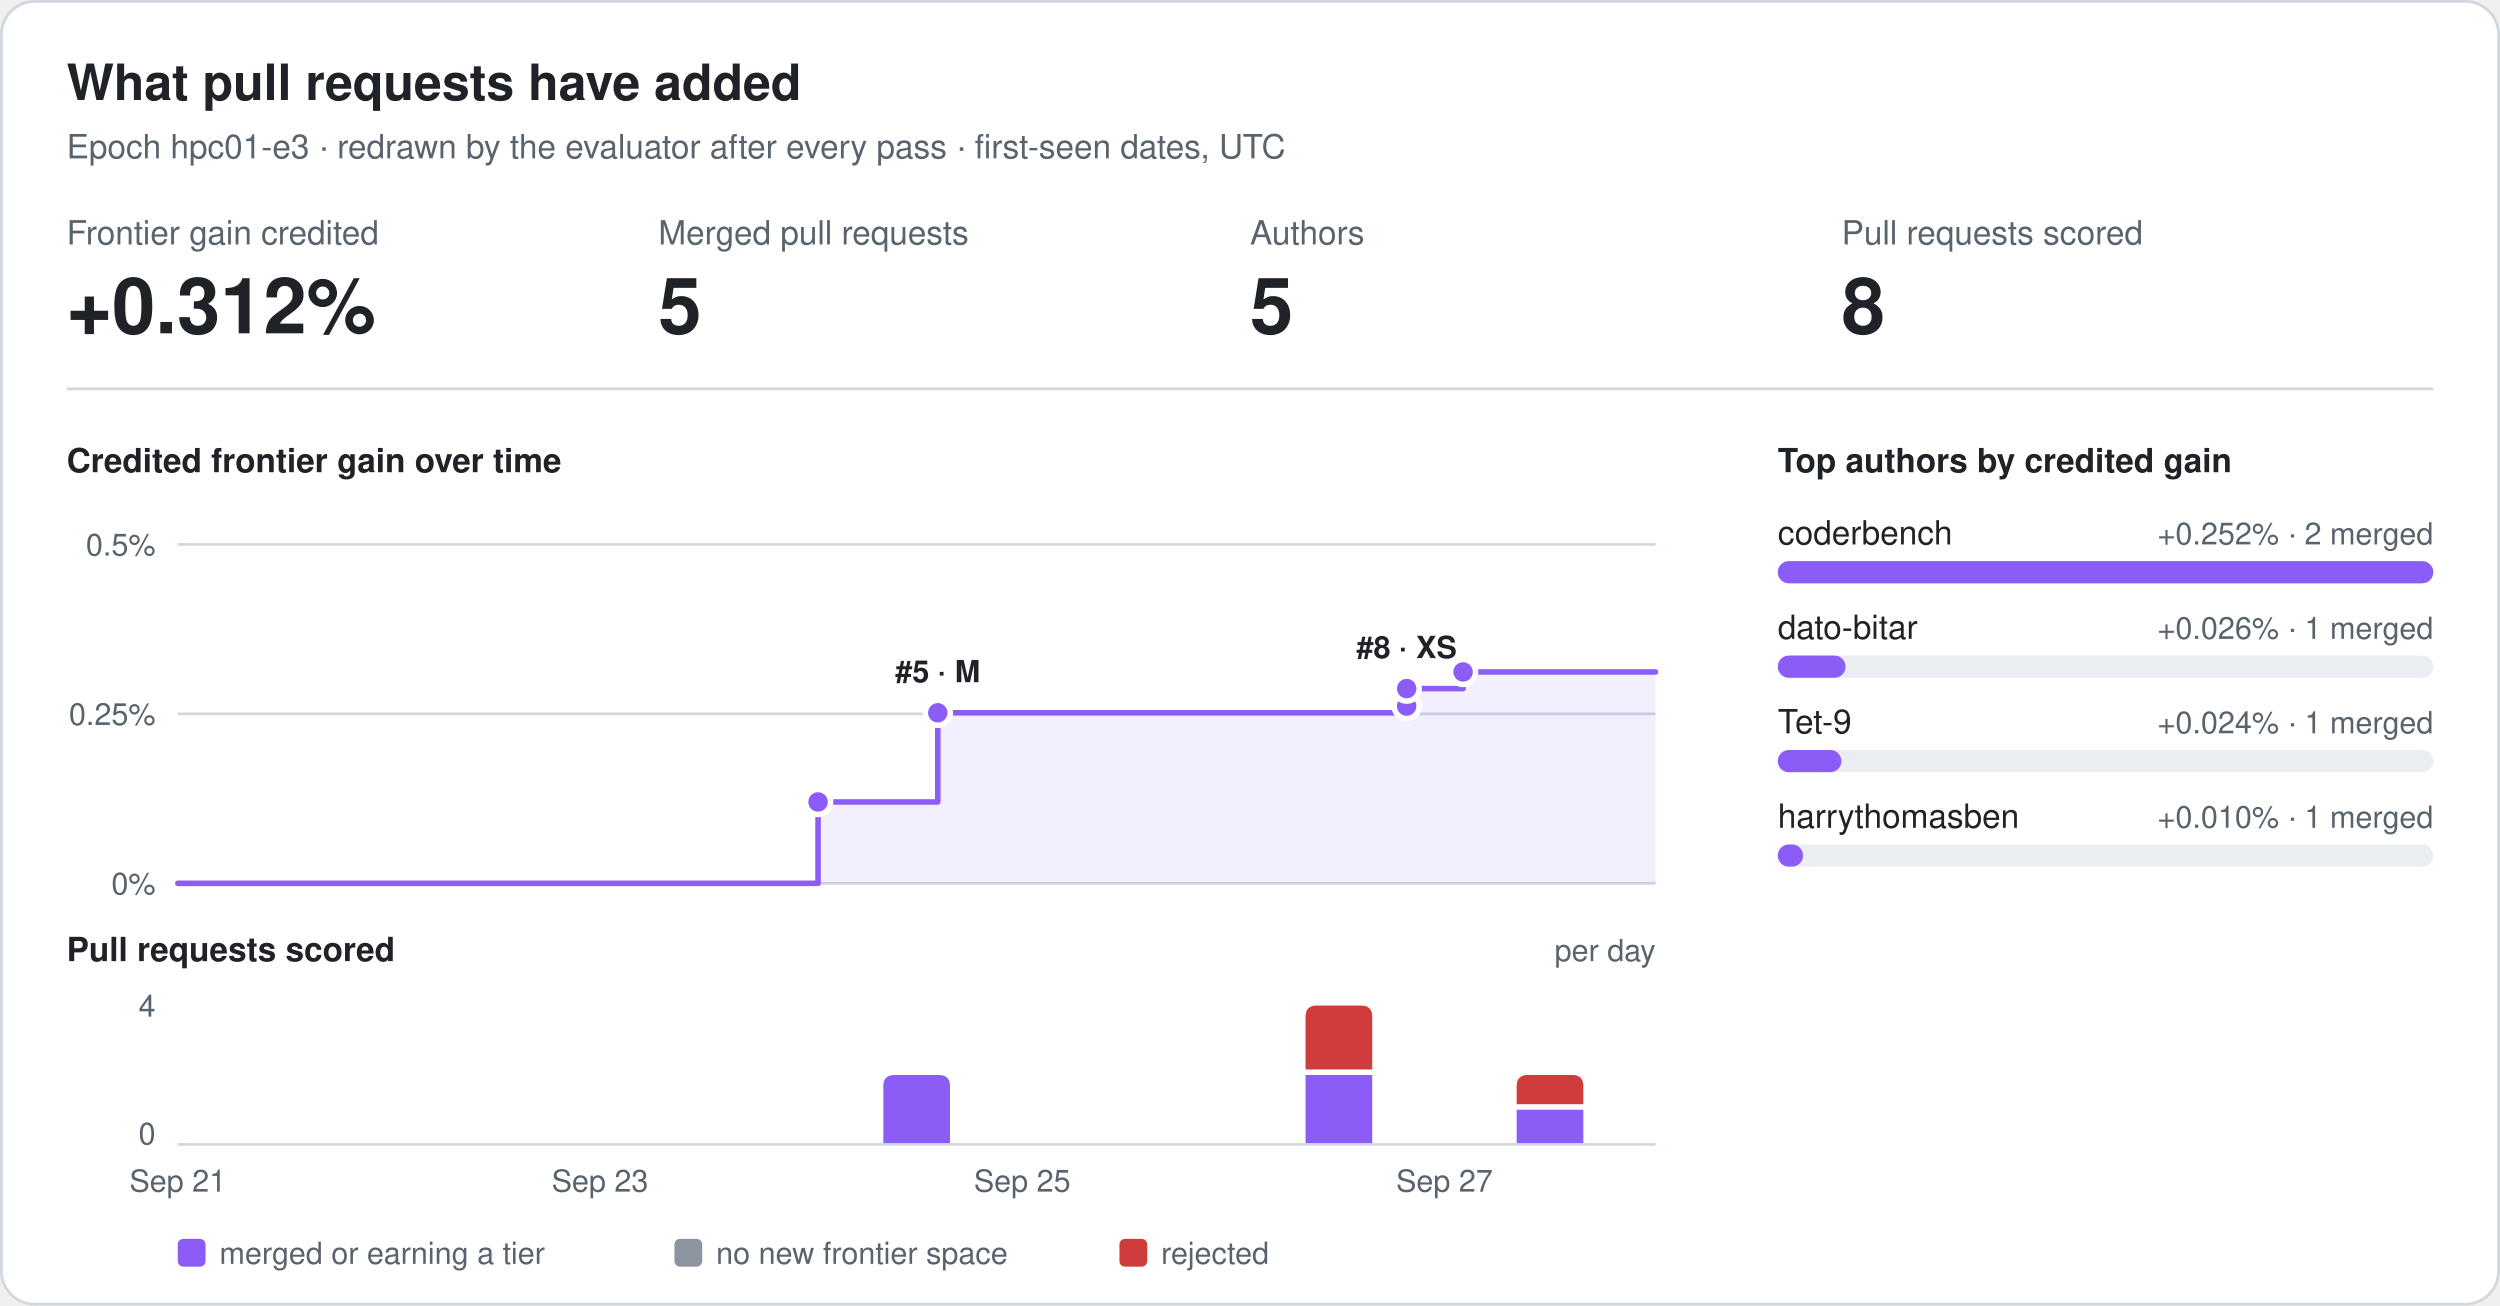
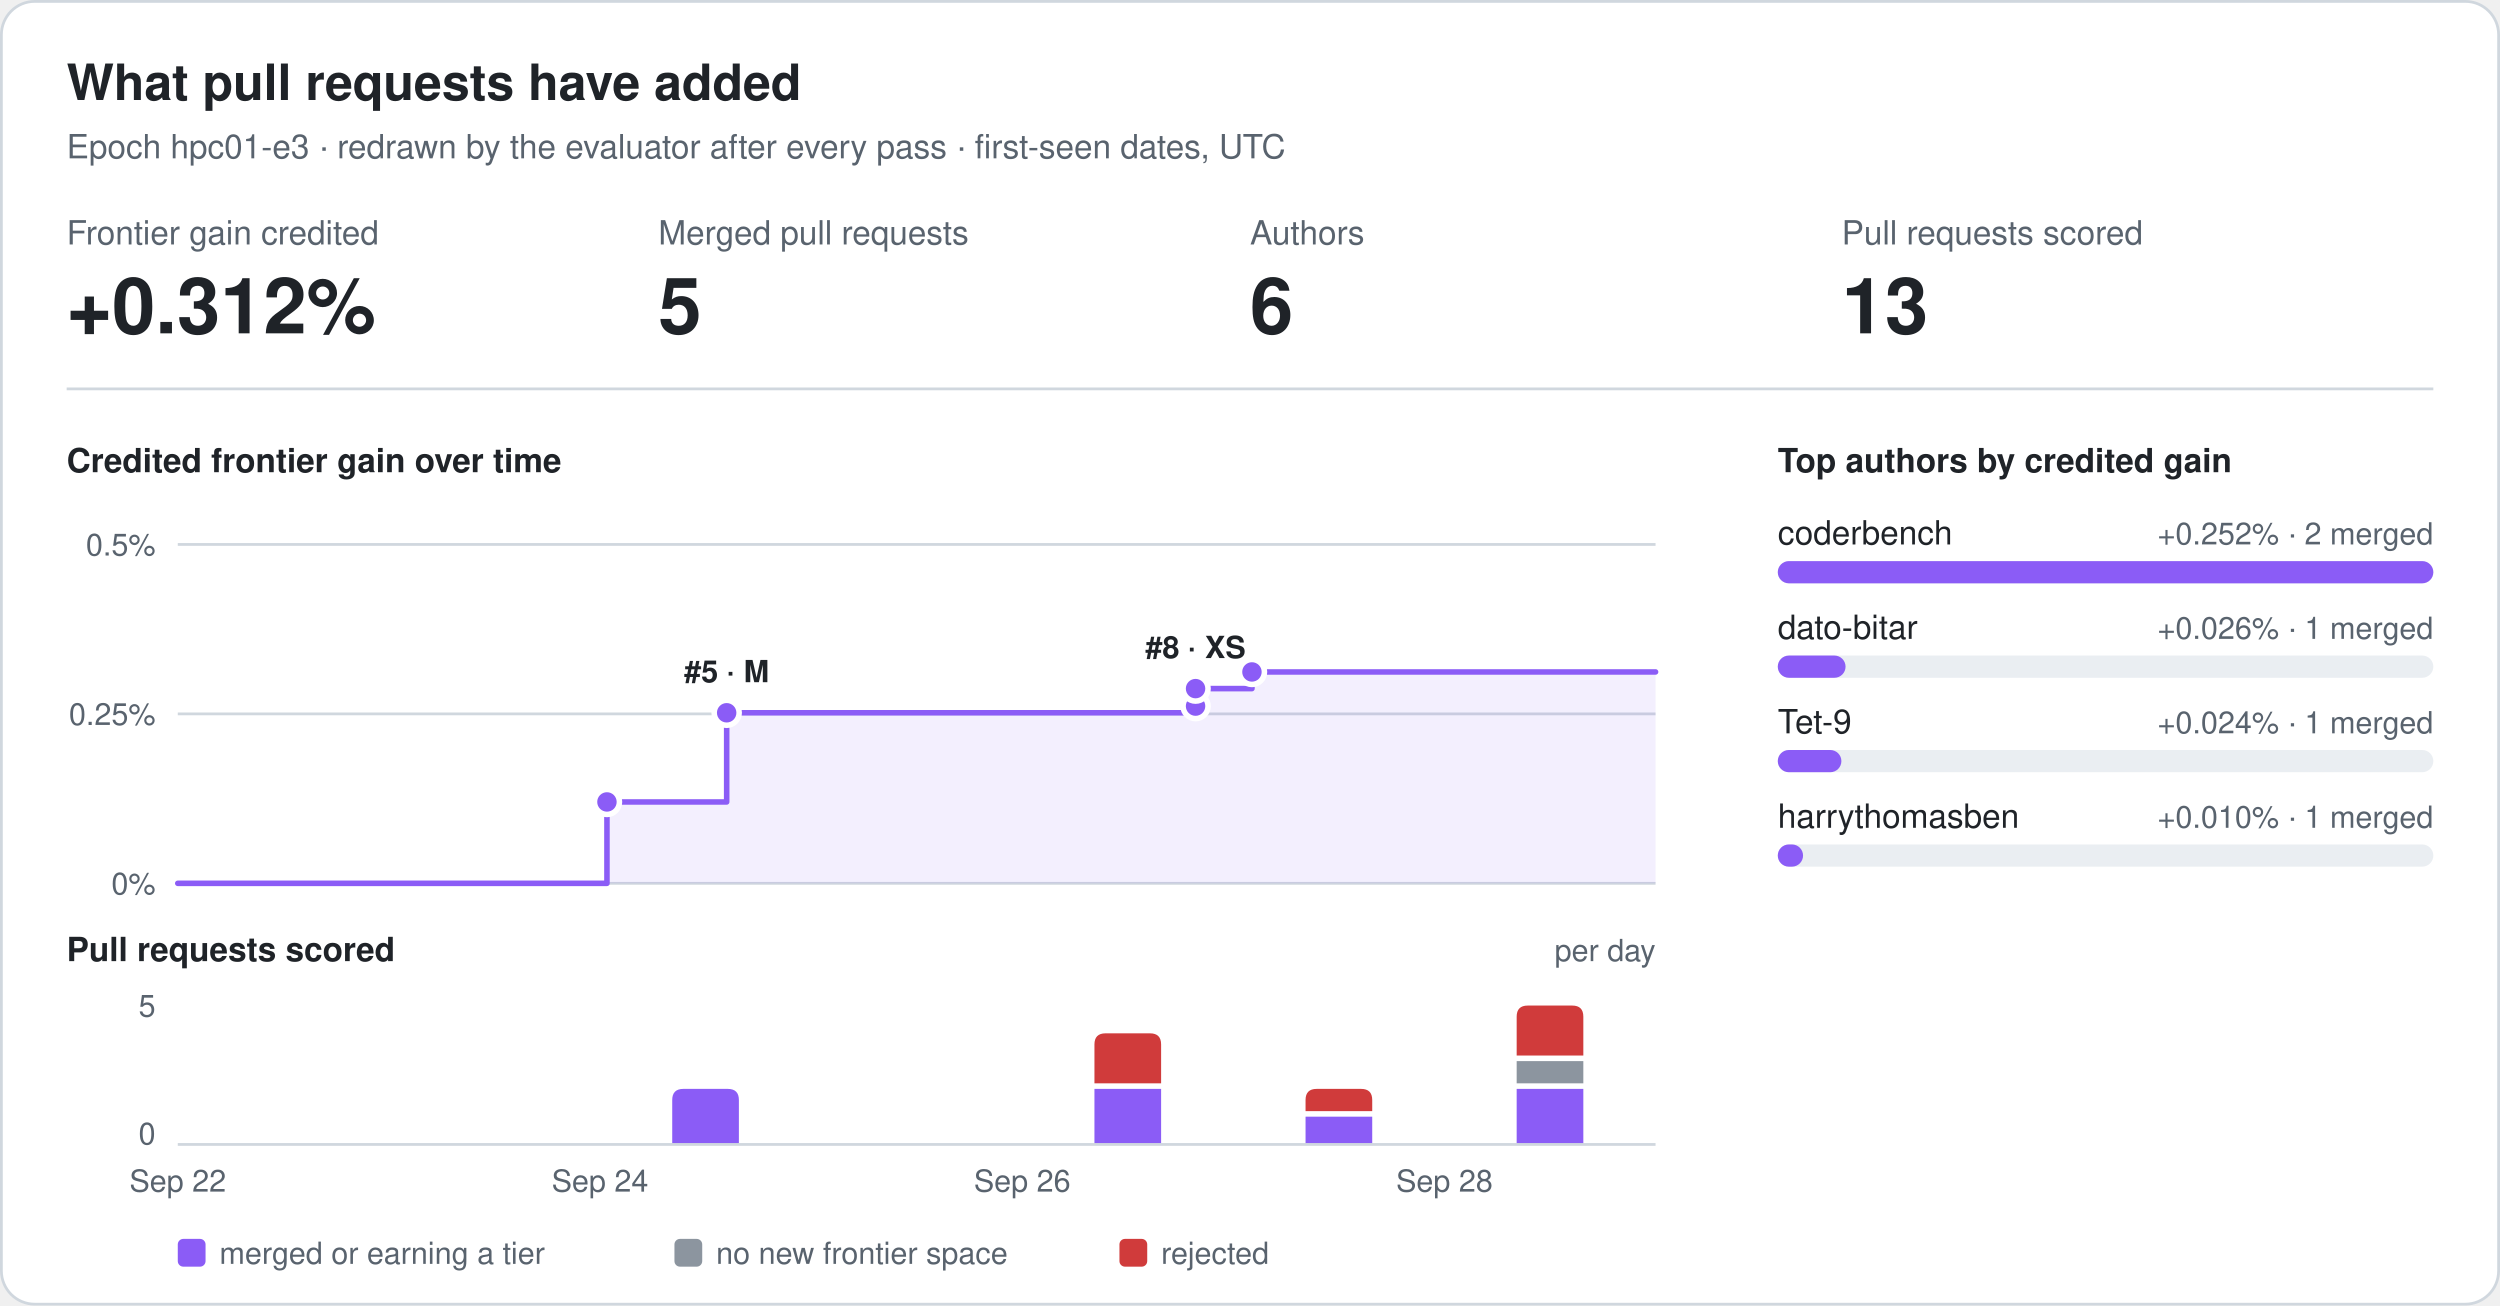
- <svg xmlns="http://www.w3.org/2000/svg" width="900" height="470" viewBox="0 0 900 470" font-family="-apple-system,BlinkMacSystemFont,'Segoe UI',Helvetica,Arial,sans-serif" role="img" aria-label="Frontier gain credited to merged pull requests: +0.312% from 5 merges, 8 pull requests scored">
+ <svg xmlns="http://www.w3.org/2000/svg" width="900" height="470" viewBox="0 0 900 470" font-family="-apple-system,BlinkMacSystemFont,'Segoe UI',Helvetica,Arial,sans-serif" role="img" aria-label="Frontier gain credited to merged pull requests: +0.312% from 5 merges, 13 pull requests scored">
  <style>
.bg{fill:#ffffff;stroke:#d0d7de}.t{fill:#1f2328}.m{fill:#59636e}.rule{stroke:#d0d7de}.ring{stroke:#ffffff}
.acc{fill:#8b5cf6}.accl{stroke:#8b5cf6}.wash{fill:#8b5cf6;fill-opacity:.1}.gry{fill:#8c959f}.rej{fill:#d03b3b}.track{fill:#eaeef2}.tk{stroke:#1f2328}
@media (prefers-color-scheme: dark){
.bg{fill:#0d1117;stroke:#30363d}.t{fill:#e6edf3}.m{fill:#9198a1}.rule{stroke:#30363d}.ring{stroke:#0d1117}
.acc{fill:#9a75f8}.accl{stroke:#9a75f8}.wash{fill:#9a75f8;fill-opacity:.14}.gry{fill:#9198a1}.rej{fill:#e5534b}.track{fill:#21262d}.tk{stroke:#e6edf3}}
</style>
  <rect class="bg" x="0.5" y="0.5" width="899" height="469" rx="12" />
  <text x="24.0" y="36.0" class="t" font-size="18" font-weight="600" text-anchor="start">What pull requests have added</text>
  <text x="24.0" y="57.0" class="m" font-size="12" font-weight="400" text-anchor="start">Epoch hpc01-e3 · redrawn by the evaluator after every pass · first-seen dates, UTC</text>
  <text x="24.0" y="88.0" class="m" font-size="12" font-weight="400" text-anchor="start">Frontier gain credited</text>
  <text x="24.0" y="120.0" class="t" font-size="28" font-weight="600" text-anchor="start">+0.312%</text>
  <text x="237.0" y="88.0" class="m" font-size="12" font-weight="400" text-anchor="start">Merged pull requests</text>
  <text x="237.0" y="120.0" class="t" font-size="28" font-weight="600" text-anchor="start">5</text>
  <text x="450.0" y="88.0" class="m" font-size="12" font-weight="400" text-anchor="start">Authors</text>
-   <text x="450.0" y="120.0" class="t" font-size="28" font-weight="600" text-anchor="start">5</text>
+   <text x="450.0" y="120.0" class="t" font-size="28" font-weight="600" text-anchor="start">6</text>
  <text x="663.0" y="88.0" class="m" font-size="12" font-weight="400" text-anchor="start">Pull requests scored</text>
-   <text x="663.0" y="120.0" class="t" font-size="28" font-weight="600" text-anchor="start">8</text>
+   <text x="663.0" y="120.0" class="t" font-size="28" font-weight="600" text-anchor="start">13</text>
  <line class="rule" x1="24" x2="876" y1="140" y2="140" stroke-width="1" />
  <text x="24.0" y="170.0" class="t" font-size="12" font-weight="600" text-anchor="start">Credited frontier gain over time</text>
  <text x="24.0" y="346.0" class="t" font-size="12" font-weight="600" text-anchor="start">Pull requests scored</text>
  <line class="rule" x1="64" x2="596" y1="318.0" y2="318.0" stroke-width="1" />
  <text x="56.0" y="322.0" class="m" font-size="11" font-weight="400" text-anchor="end">0%</text>
  <line class="rule" x1="64" x2="596" y1="257.0" y2="257.0" stroke-width="1" />
  <text x="56.0" y="261.0" class="m" font-size="11" font-weight="400" text-anchor="end">0.25%</text>
  <line class="rule" x1="64" x2="596" y1="196.0" y2="196.0" stroke-width="1" />
  <text x="56.0" y="200.0" class="m" font-size="11" font-weight="400" text-anchor="end">0.5%</text>
-   <polygon class="wash" points="64.0,318.0 294.5,318.0 294.5,288.7 337.6,288.7 337.6,256.6 506.4,256.6 506.4,254.2 506.4,254.2 506.4,247.9 526.7,247.9 526.7,241.9 596.0,241.9 596.0,318.0" />
-   <polyline class="accl" points="64.0,318.0 294.5,318.0 294.5,288.7 337.6,288.7 337.6,256.6 506.4,256.6 506.4,254.2 506.4,254.2 506.4,247.9 526.7,247.9 526.7,241.9 596.0,241.9" fill="none" stroke-width="2" stroke-linejoin="round" stroke-linecap="round" />
-   <circle class="acc ring" cx="294.5" cy="288.7" r="4.5" stroke-width="2" />
-   <circle class="acc ring" cx="337.6" cy="256.6" r="4.5" stroke-width="2" />
-   <circle class="acc ring" cx="506.4" cy="254.2" r="4.5" stroke-width="2" />
-   <circle class="acc ring" cx="506.4" cy="247.9" r="4.5" stroke-width="2" />
-   <circle class="acc ring" cx="526.7" cy="241.9" r="4.5" stroke-width="2" />
-   <text x="337.6" y="245.6" class="t" font-size="11" font-weight="600" text-anchor="middle">#5 · M</text>
-   <text x="506.4" y="236.9" class="t" font-size="11" font-weight="600" text-anchor="middle">#8 · XS</text>
-   <path class="acc" d="M318.0,412.0V391.0Q318.0,387.0 322.0,387.0H338.0Q342.0,387.0 342.0,391.0V412.0Z" />
-   <rect class="acc" x="470.0" y="387.0" width="24.0" height="25.0" />
-   <path class="rej" d="M470.0,385.0V366.0Q470.0,362.0 474.0,362.0H490.0Q494.0,362.0 494.0,366.0V385.0Z" />
-   <rect class="acc" x="546.0" y="399.5" width="24.0" height="12.5" />
-   <path class="rej" d="M546.0,397.5V391.0Q546.0,387.0 550.0,387.0H566.0Q570.0,387.0 570.0,391.0V397.5Z" />
+   <polygon class="wash" points="64.0,318.0 218.5,318.0 218.5,288.7 261.6,288.7 261.6,256.6 430.4,256.6 430.4,254.2 430.4,254.2 430.4,247.9 450.7,247.9 450.7,241.9 596.0,241.9 596.0,318.0" />
+   <polyline class="accl" points="64.0,318.0 218.5,318.0 218.5,288.7 261.6,288.7 261.6,256.6 430.4,256.6 430.4,254.2 430.4,254.2 430.4,247.9 450.7,247.9 450.7,241.9 596.0,241.9" fill="none" stroke-width="2" stroke-linejoin="round" stroke-linecap="round" />
+   <circle class="acc ring" cx="218.5" cy="288.7" r="4.5" stroke-width="2" />
+   <circle class="acc ring" cx="261.6" cy="256.6" r="4.5" stroke-width="2" />
+   <circle class="acc ring" cx="430.4" cy="254.2" r="4.5" stroke-width="2" />
+   <circle class="acc ring" cx="430.4" cy="247.9" r="4.5" stroke-width="2" />
+   <circle class="acc ring" cx="450.7" cy="241.9" r="4.5" stroke-width="2" />
+   <text x="261.6" y="245.6" class="t" font-size="11" font-weight="600" text-anchor="middle">#5 · M</text>
+   <text x="430.4" y="236.9" class="t" font-size="11" font-weight="600" text-anchor="middle">#8 · XS</text>
+   <path class="acc" d="M242.0,412.0V396.0Q242.0,392.0 246.0,392.0H262.0Q266.0,392.0 266.0,396.0V412.0Z" />
+   <rect class="acc" x="394.0" y="392.0" width="24.0" height="20.0" />
+   <path class="rej" d="M394.0,390.0V376.0Q394.0,372.0 398.0,372.0H414.0Q418.0,372.0 418.0,376.0V390.0Z" />
+   <rect class="acc" x="470.0" y="402.0" width="24.0" height="10.0" />
+   <path class="rej" d="M470.0,400.0V396.0Q470.0,392.0 474.0,392.0H490.0Q494.0,392.0 494.0,396.0V400.0Z" />
+   <rect class="acc" x="546.0" y="392.0" width="24.0" height="20.0" />
+   <rect class="gry" x="546.0" y="382.0" width="24.0" height="8.0" />
+   <path class="rej" d="M546.0,380.0V366.0Q546.0,362.0 550.0,362.0H566.0Q570.0,362.0 570.0,366.0V380.0Z" />
  <line class="rule" x1="64" x2="596" y1="412" y2="412" stroke-width="1" />
-   <text x="56.0" y="366.0" class="m" font-size="11" font-weight="400" text-anchor="end">4</text>
+   <text x="56.0" y="366.0" class="m" font-size="11" font-weight="400" text-anchor="end">5</text>
  <text x="56.0" y="412.0" class="m" font-size="11" font-weight="400" text-anchor="end">0</text>
  <text x="596.0" y="346.0" class="m" font-size="11" font-weight="400" text-anchor="end">per day</text>
-   <text x="64.0" y="429.0" class="m" font-size="11" font-weight="400" text-anchor="middle">Sep 21</text>
-   <text x="216.0" y="429.0" class="m" font-size="11" font-weight="400" text-anchor="middle">Sep 23</text>
-   <text x="368.0" y="429.0" class="m" font-size="11" font-weight="400" text-anchor="middle">Sep 25</text>
-   <text x="520.0" y="429.0" class="m" font-size="11" font-weight="400" text-anchor="middle">Sep 27</text>
+   <text x="64.0" y="429.0" class="m" font-size="11" font-weight="400" text-anchor="middle">Sep 22</text>
+   <text x="216.0" y="429.0" class="m" font-size="11" font-weight="400" text-anchor="middle">Sep 24</text>
+   <text x="368.0" y="429.0" class="m" font-size="11" font-weight="400" text-anchor="middle">Sep 26</text>
+   <text x="520.0" y="429.0" class="m" font-size="11" font-weight="400" text-anchor="middle">Sep 28</text>
  <rect class="acc" x="64" y="446" width="10" height="10" rx="2" />
  <text x="79.0" y="455.0" class="m" font-size="11" font-weight="400" text-anchor="start">merged or earning a tier</text>
  <rect class="gry" x="242.8" y="446" width="10" height="10" rx="2" />
  <text x="257.8" y="455.0" class="m" font-size="11" font-weight="400" text-anchor="start">no new frontier space</text>
  <rect class="rej" x="403.0" y="446" width="10" height="10" rx="2" />
  <text x="418.0" y="455.0" class="m" font-size="11" font-weight="400" text-anchor="start">rejected</text>
  <text x="640.0" y="170.0" class="t" font-size="12" font-weight="600" text-anchor="start">Top authors by credited gain</text>
  <text x="640.0" y="196.0" class="t" font-size="12" font-weight="400" text-anchor="start">coderbench</text>
  <text x="876.0" y="196.0" class="m" font-size="11" font-weight="400" text-anchor="end">+0.252% · 2 merged</text>
  <rect class="track" x="640" y="202" width="236" height="8" rx="4" />
  <rect class="acc" x="640" y="202" width="236.0" height="8" rx="4" />
  <text x="640.0" y="230.0" class="t" font-size="12" font-weight="400" text-anchor="start">dato-bitar</text>
  <text x="876.0" y="230.0" class="m" font-size="11" font-weight="400" text-anchor="end">+0.026% · 1 merged</text>
  <rect class="track" x="640" y="236" width="236" height="8" rx="4" />
  <rect class="acc" x="640" y="236" width="24.4" height="8" rx="4" />
  <text x="640.0" y="264.0" class="t" font-size="12" font-weight="400" text-anchor="start">Tet-9</text>
  <text x="876.0" y="264.0" class="m" font-size="11" font-weight="400" text-anchor="end">+0.024% · 1 merged</text>
  <rect class="track" x="640" y="270" width="236" height="8" rx="4" />
  <rect class="acc" x="640" y="270" width="22.9" height="8" rx="4" />
  <text x="640.0" y="298.0" class="t" font-size="12" font-weight="400" text-anchor="start">harrythomasben</text>
  <text x="876.0" y="298.0" class="m" font-size="11" font-weight="400" text-anchor="end">+0.010% · 1 merged</text>
  <rect class="track" x="640" y="304" width="236" height="8" rx="4" />
  <rect class="acc" x="640" y="304" width="9.1" height="8" rx="4" />
</svg>
